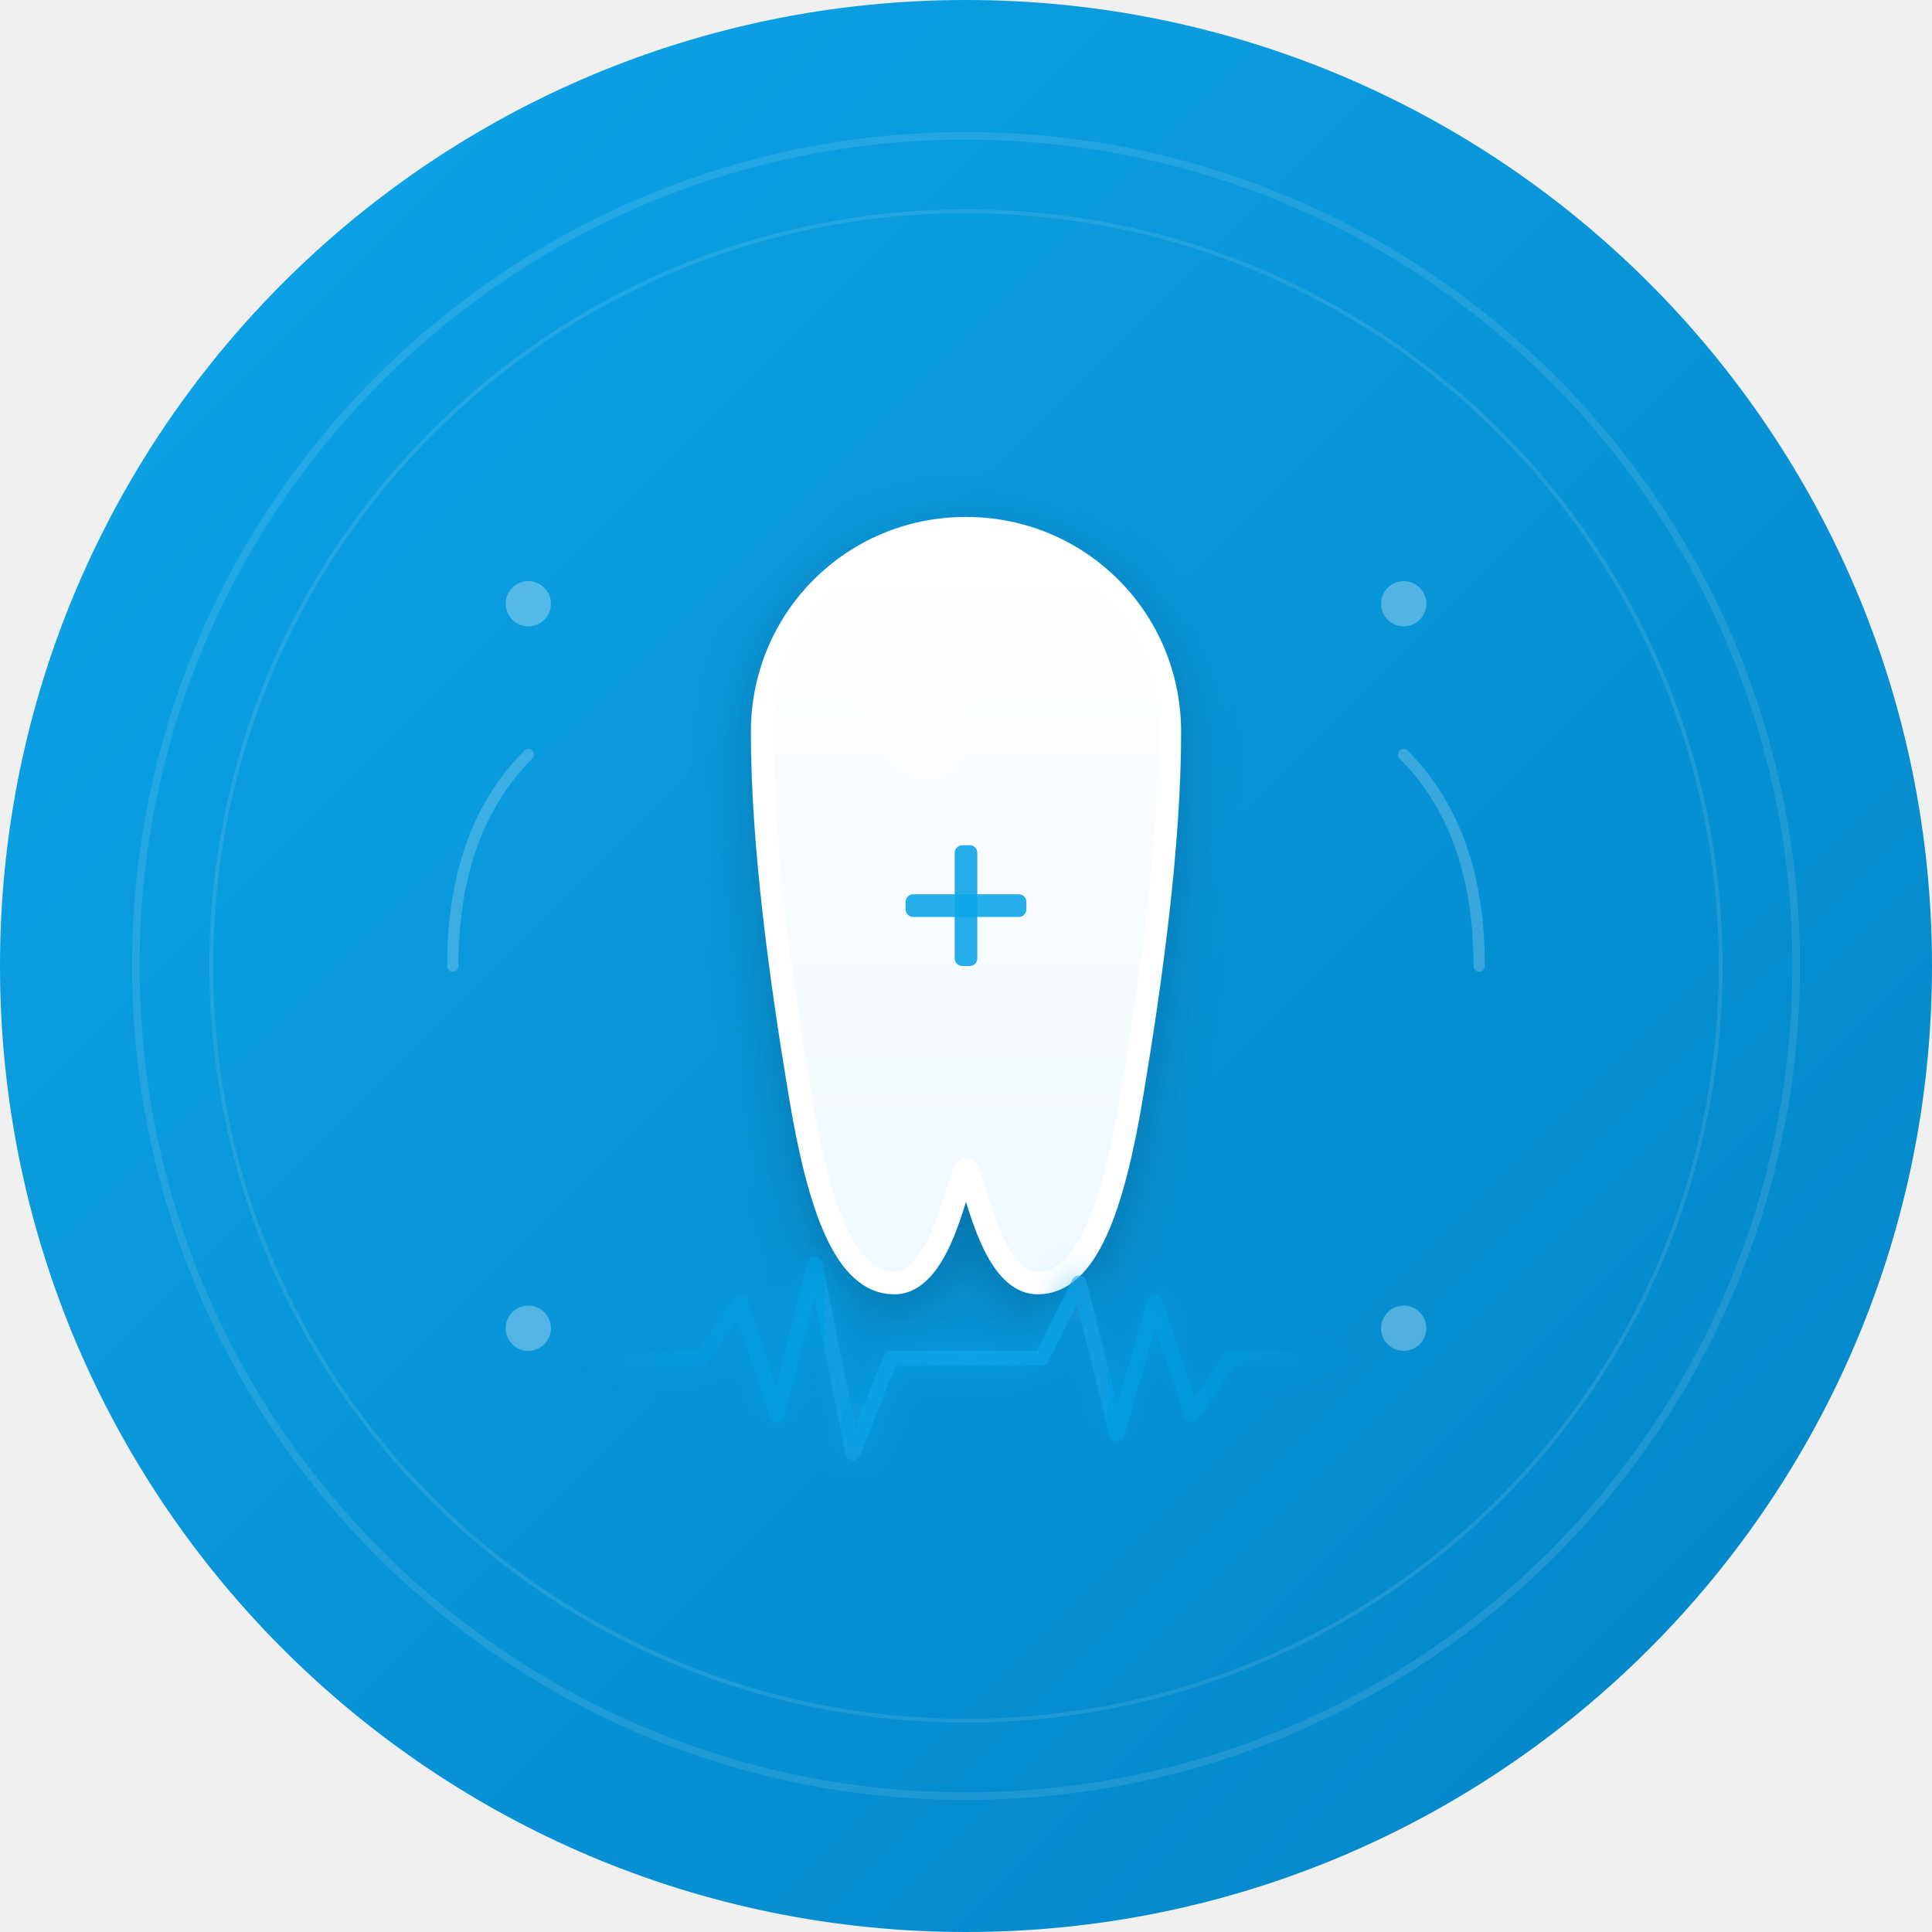
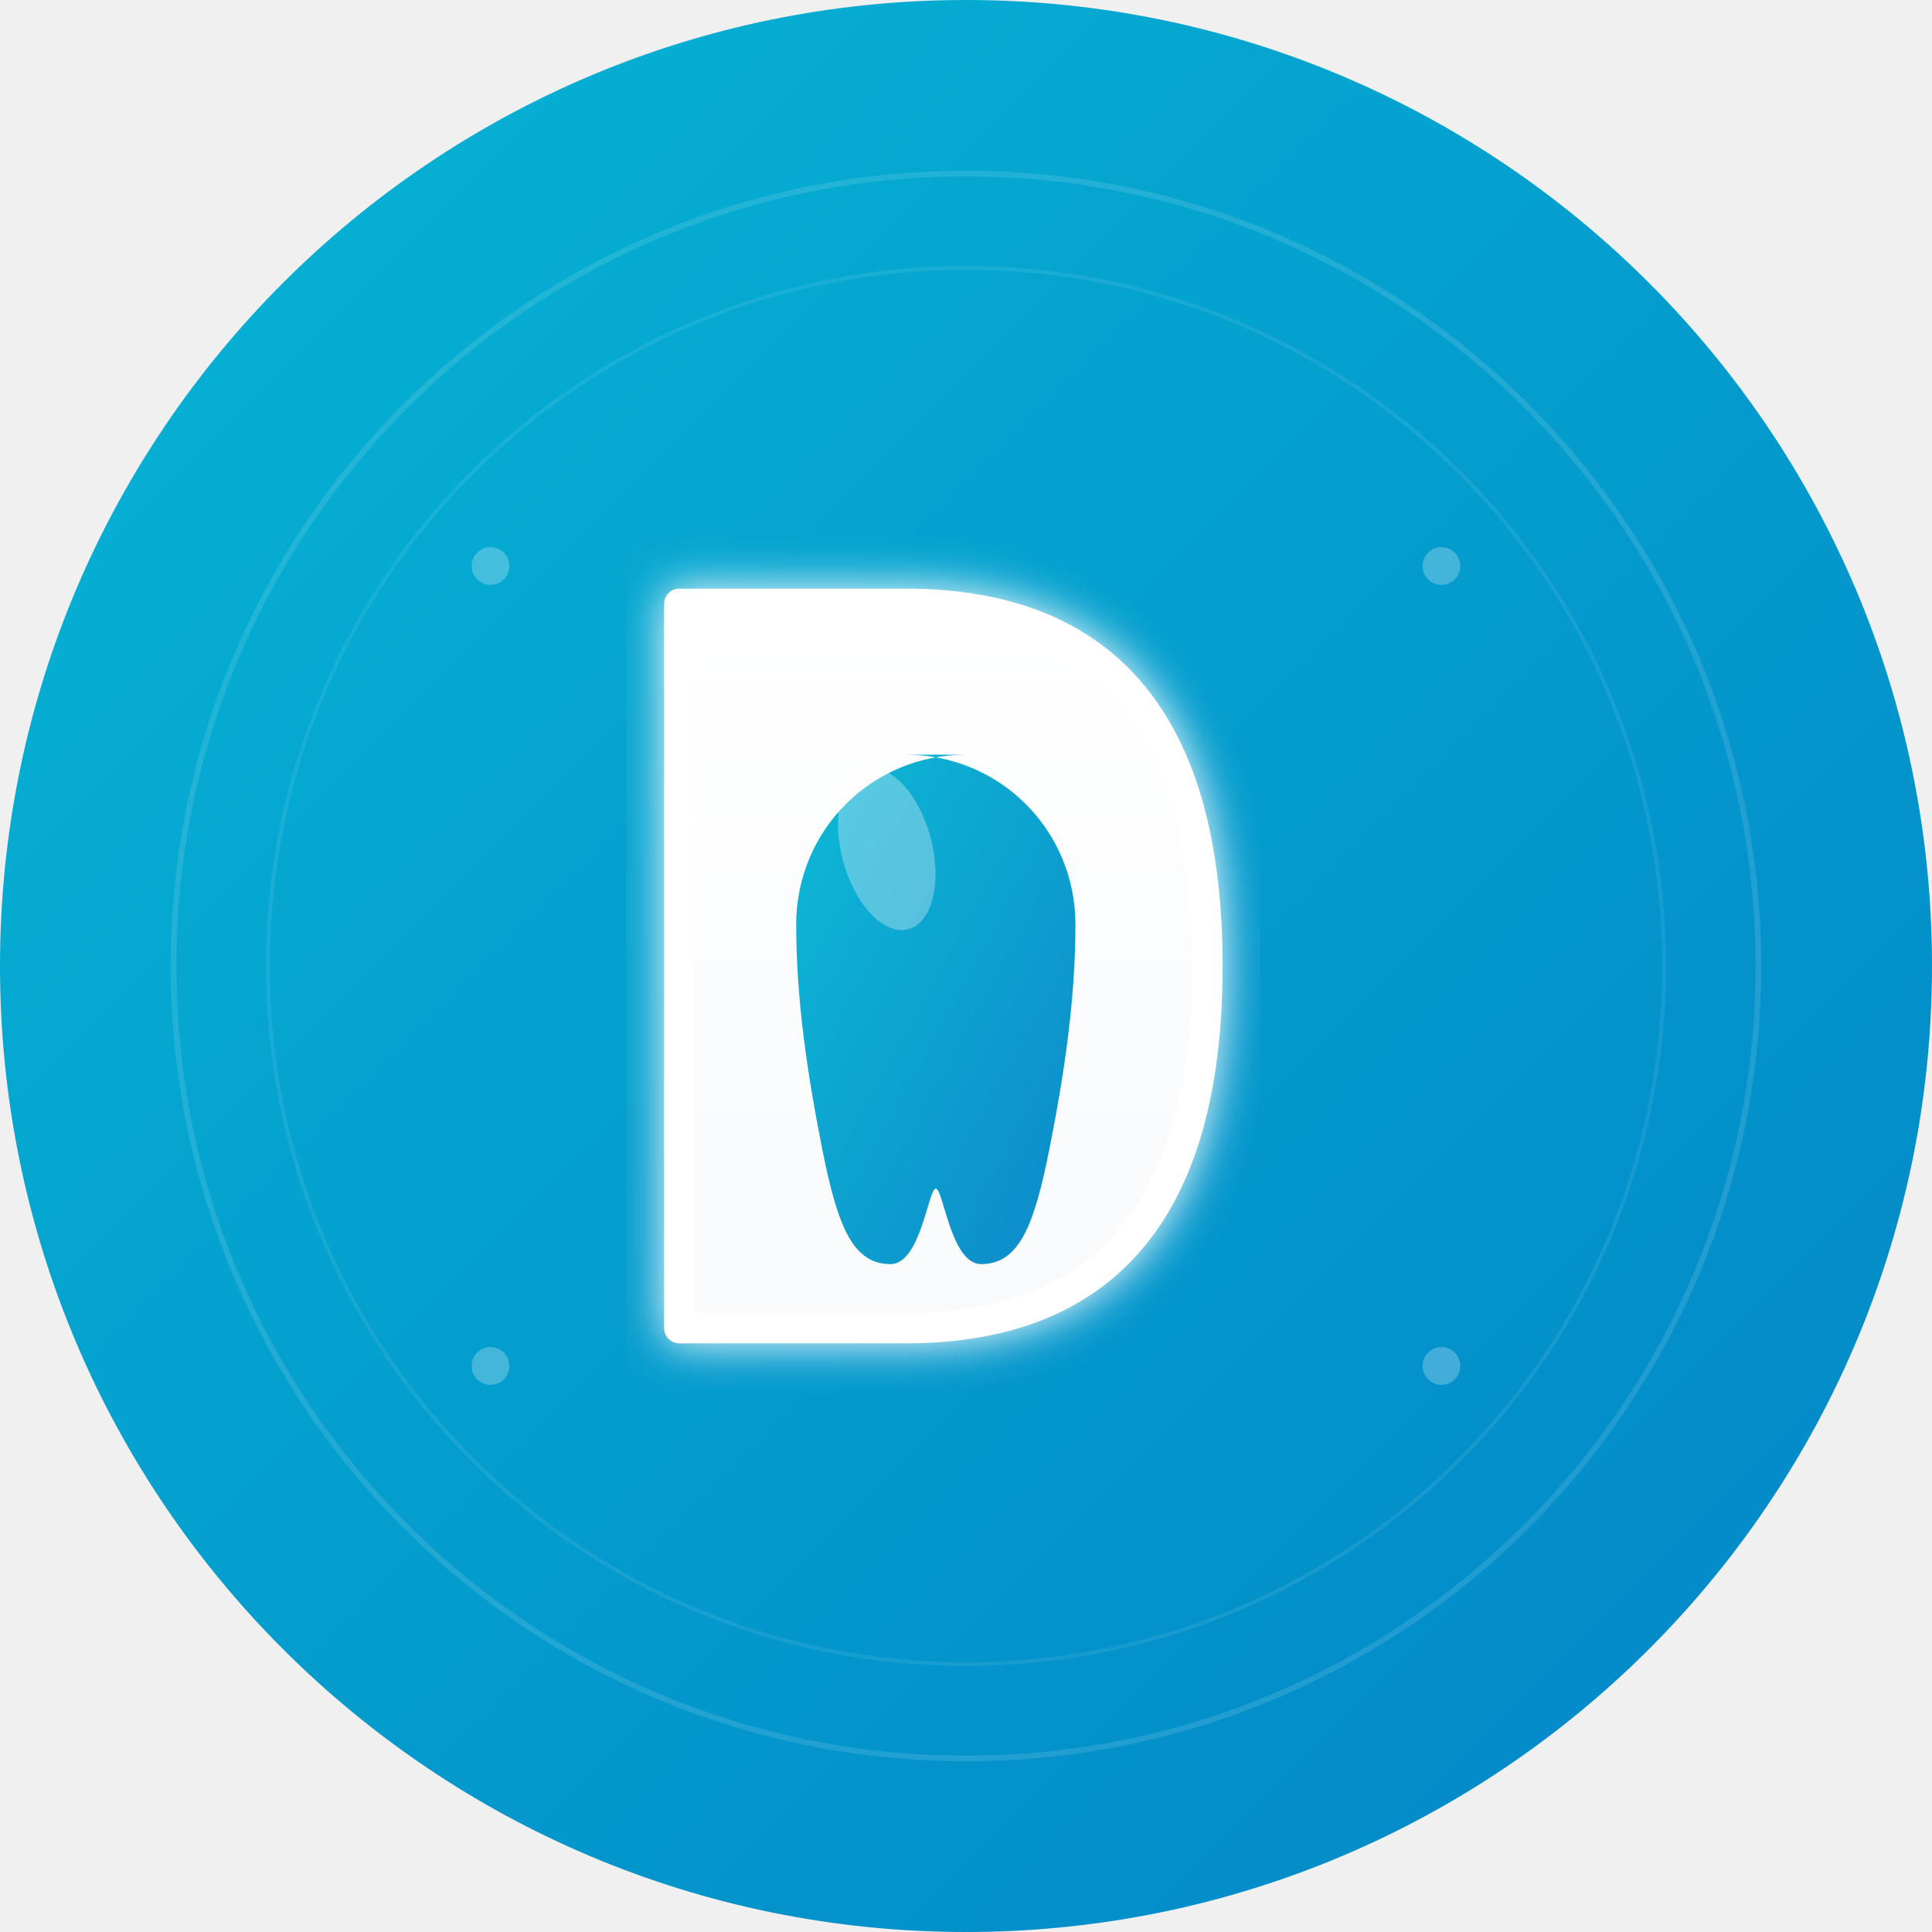
<svg xmlns="http://www.w3.org/2000/svg" width="512" height="512" viewBox="0 0 512 512" fill="none">
  <defs>
-     <linearGradient id="primaryGrad" x1="0%" y1="0%" x2="100%" y2="100%">
-       <stop offset="0%" stop-color="#0EA5E9" />
+     <linearGradient id="mainGrad" x1="0%" y1="0%" x2="100%" y2="100%">
+       <stop offset="0%" stop-color="#06B6D4" />
      <stop offset="100%" stop-color="#0284C7" />
    </linearGradient>
-     <linearGradient id="toothGrad" x1="50%" y1="0%" x2="50%" y2="100%">
+     <linearGradient id="toothWhite" x1="50%" y1="0%" x2="50%" y2="100%">
      <stop offset="0%" stop-color="#FFFFFF" />
-       <stop offset="100%" stop-color="#F0F9FF" />
+       <stop offset="100%" stop-color="#F8FAFC" />
    </linearGradient>
-     <linearGradient id="pulseGrad" x1="0%" y1="0%" x2="100%" y2="0%">
-       <stop offset="0%" stop-color="#0EA5E9" stop-opacity="0" />
-       <stop offset="50%" stop-color="#0EA5E9" stop-opacity="0.8" />
-       <stop offset="100%" stop-color="#0EA5E9" stop-opacity="0" />
-     </linearGradient>
-     <filter id="softShadow" x="-50%" y="-50%" width="200%" height="200%">
-       <feGaussianBlur in="SourceAlpha" stdDeviation="8" />
-       <feOffset dx="0" dy="4" result="offsetblur" />
-       <feComponentTransfer>
-         <feFuncA type="linear" slope="0.2" />
-       </feComponentTransfer>
-       <feMerge>
-         <feMergeNode />
-         <feMergeNode in="SourceGraphic" />
-       </feMerge>
-     </filter>
-     <filter id="glow">
-       <feGaussianBlur stdDeviation="4" result="coloredBlur" />
+     <filter id="softGlow">
+       <feGaussianBlur stdDeviation="6" result="coloredBlur" />
      <feMerge>
        <feMergeNode in="coloredBlur" />
        <feMergeNode in="SourceGraphic" />
      </feMerge>
    </filter>
  </defs>
-   <circle cx="256" cy="256" r="256" fill="url(#primaryGrad)" />
-   <circle cx="256" cy="256" r="220" fill="none" stroke="#FFFFFF" stroke-width="2" opacity="0.1" />
-   <circle cx="256" cy="256" r="200" fill="none" stroke="#FFFFFF" stroke-width="1" opacity="0.1" />
-   <g filter="url(#softShadow)">
-     <path d="M256 140              C286 140, 310 164, 310 194              C310 224, 305 260, 300 290              C295 320, 288 340, 275 340              C262 340, 258 310, 256 310              C254 310, 250 340, 237 340              C224 340, 217 320, 212 290              C207 260, 202 224, 202 194              C202 164, 226 140, 256 140Z" fill="url(#toothGrad)" stroke="#FFFFFF" stroke-width="6" stroke-linejoin="round" />
-     <ellipse cx="240" cy="180" rx="16" ry="28" fill="#FFFFFF" opacity="0.4" transform="rotate(-20 240 180)" />
-     <g transform="translate(256, 240)">
-       <rect x="-3" y="-16" width="6" height="32" rx="2" fill="#0EA5E9" opacity="0.9" />
-       <rect x="-16" y="-3" width="32" height="6" rx="2" fill="#0EA5E9" opacity="0.9" />
-     </g>
+   <circle cx="256" cy="256" r="256" fill="url(#mainGrad)" />
+   <circle cx="256" cy="256" r="210" fill="none" stroke="#FFFFFF" stroke-width="1.5" opacity="0.12" />
+   <circle cx="256" cy="256" r="185" fill="none" stroke="#FFFFFF" stroke-width="1" opacity="0.08" />
+   <g filter="url(#softGlow)">
+     <path d="M 180 160              L 240 160              Q 320 160, 320 256              Q 320 352, 240 352              L 180 352              L 180 160 Z" fill="url(#toothWhite)" stroke="#FFFFFF" stroke-width="8" stroke-linejoin="round" />
+     <path d="M 240 200              C 265 200, 285 220, 285 245              C 285 265, 282 285, 278 305              C 274 325, 270 335, 260 335              C 252 335, 250 315, 248 315              C 246 315, 244 335, 236 335              C 226 335, 222 325, 218 305              C 214 285, 211 265, 211 245              C 211 220, 231 200, 256 200              L 240 200 Z" fill="url(#mainGrad)" opacity="0.95" />
+     <ellipse cx="235" cy="225" rx="12" ry="22" fill="#FFFFFF" opacity="0.3" transform="rotate(-15 235 225)" />
  </g>
-   <g transform="translate(256, 360)">
-     <path d="M-100,0 L-70,0 L-60,-15 L-50,15 L-40,-25 L-30,25 L-20,0 L20,0 L30,-20 L40,20 L50,-15 L60,15 L70,0 L100,0" stroke="url(#pulseGrad)" stroke-width="4" stroke-linecap="round" stroke-linejoin="round" fill="none" filter="url(#glow)" />
-   </g>
-   <circle cx="140" cy="160" r="6" fill="#FFFFFF" opacity="0.3" />
-   <circle cx="372" cy="160" r="6" fill="#FFFFFF" opacity="0.3" />
-   <circle cx="140" cy="352" r="6" fill="#FFFFFF" opacity="0.3" />
-   <circle cx="372" cy="352" r="6" fill="#FFFFFF" opacity="0.3" />
-   <path d="M 120 256 Q 120 220, 140 200" stroke="#FFFFFF" stroke-width="3" fill="none" opacity="0.2" stroke-linecap="round" />
-   <path d="M 392 256 Q 392 220, 372 200" stroke="#FFFFFF" stroke-width="3" fill="none" opacity="0.2" stroke-linecap="round" />
+   <circle cx="130" cy="150" r="5" fill="#FFFFFF" opacity="0.25" />
+   <circle cx="382" cy="150" r="5" fill="#FFFFFF" opacity="0.25" />
+   <circle cx="130" cy="362" r="5" fill="#FFFFFF" opacity="0.25" />
+   <circle cx="382" cy="362" r="5" fill="#FFFFFF" opacity="0.25" />
</svg>
